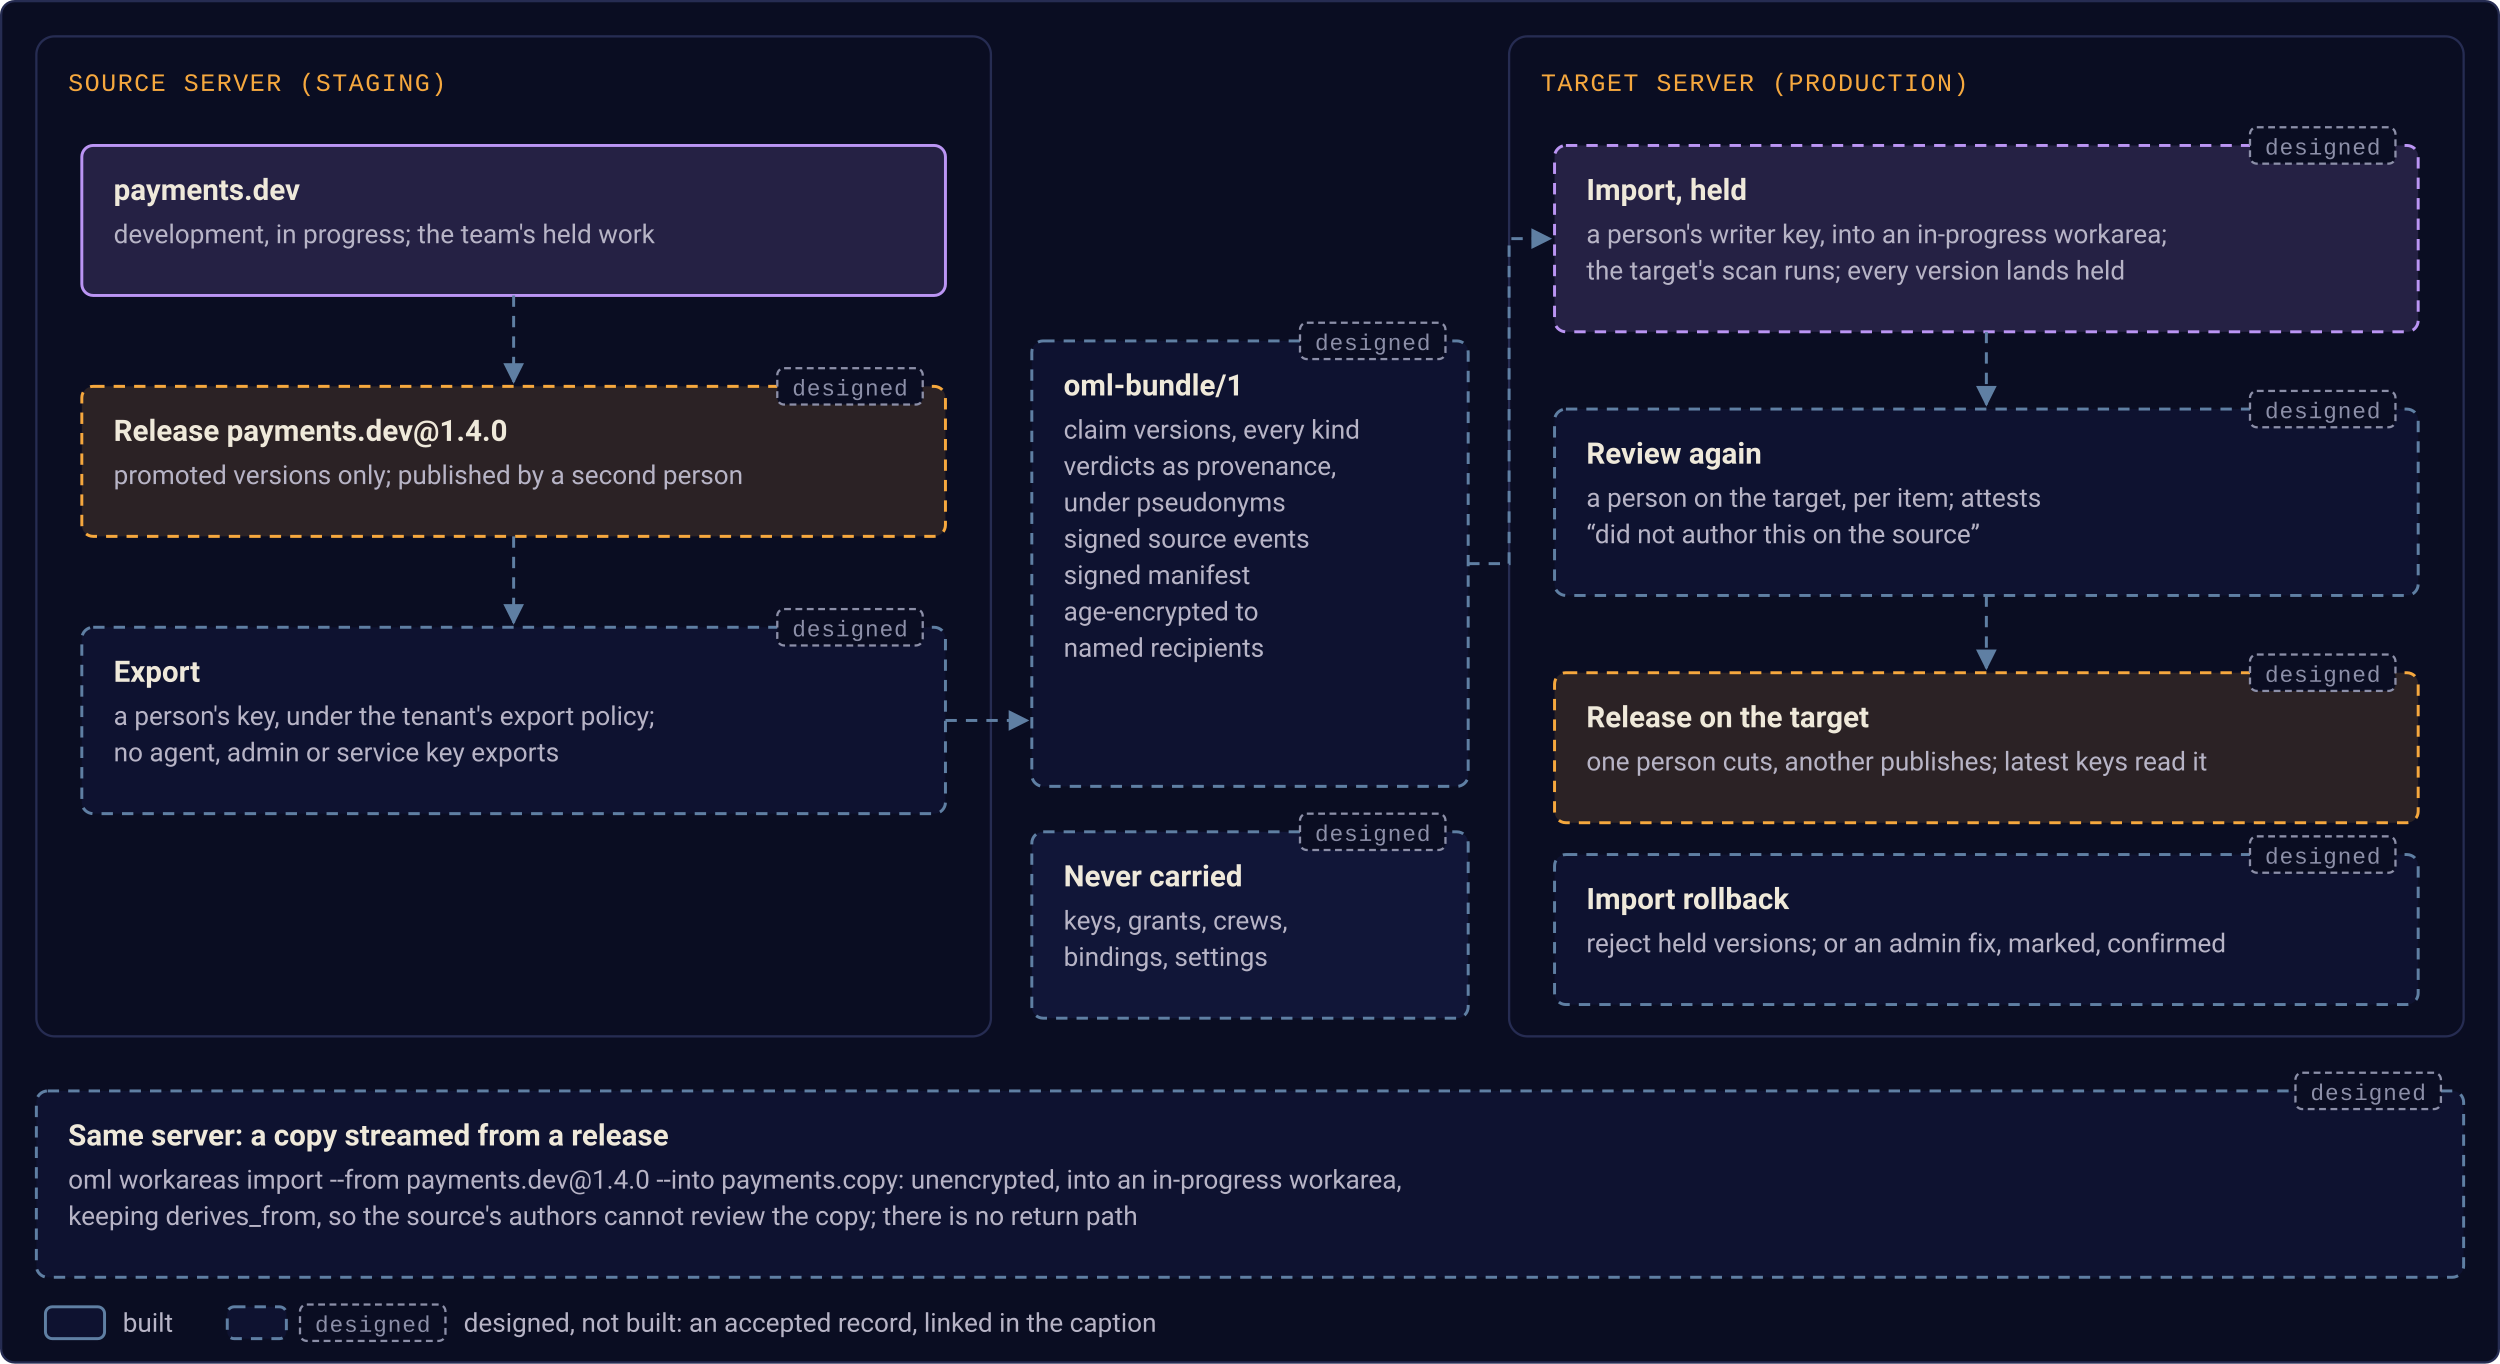
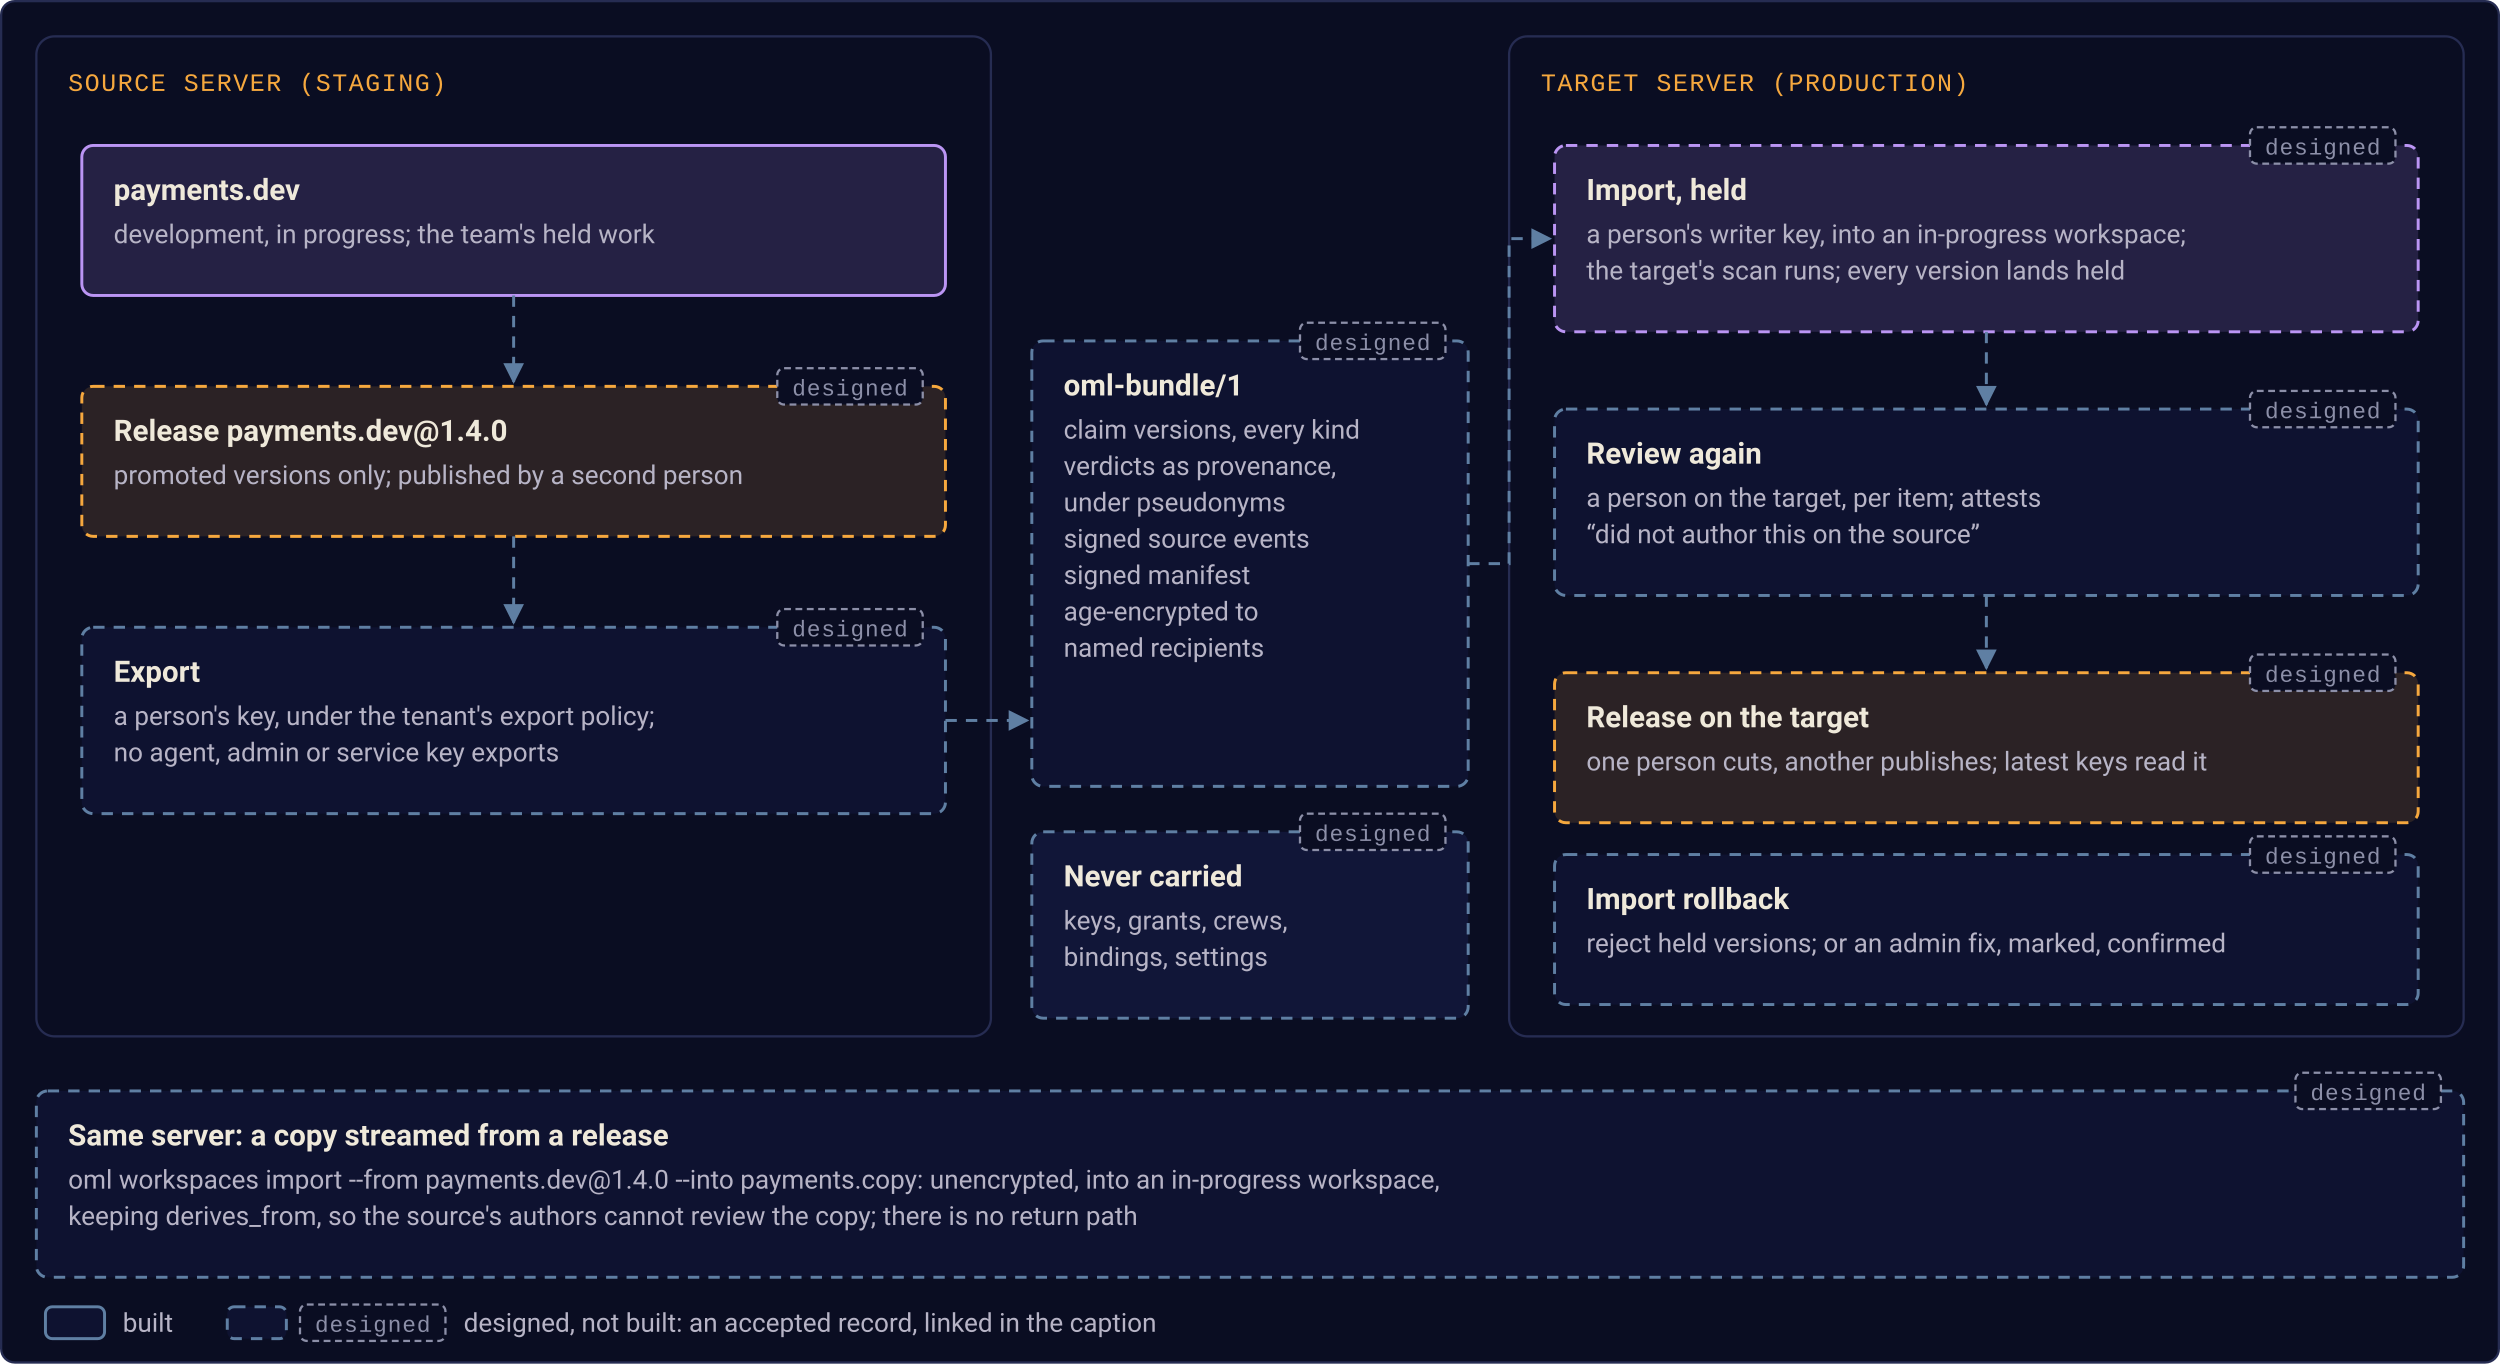
<svg xmlns="http://www.w3.org/2000/svg" width="1100" height="600" viewBox="0 0 1100 600" role="img" aria-labelledby="title desc">
  <style>
.plate{fill:#0a0d22;stroke:#262c52}
text{font-family:system-ui,-apple-system,"Segoe UI",Roboto,"Helvetica Neue",Arial,sans-serif}
.box{fill:#0e1230;stroke:#5f7fa3;stroke-width:1.3}
.box.soft{fill:#111638}
.box.acc{fill:#f6a83e24;stroke:#f6a83e}
.box.ip{fill:#b48af229;stroke:#bb95f4}
.box.plan{stroke-dasharray:5 4}
.zone{fill:none;stroke:#f6a83e;stroke-width:1.3;stroke-dasharray:6 5}
.zone.ip{stroke:#bb95f4}
.lane{fill:none;stroke:#262c52;stroke-width:1}
.tree{fill:none;stroke:#262c52;stroke-width:1.6}
.t{fill:#efe9da;font-size:13px;font-weight:700}
.s{fill:#b7b4c6;font-size:11.5px}
.lanet{fill:#8c8fa8;font-size:11px;font-family:ui-monospace,SFMono-Regular,Menlo,Consolas,"Liberation Mono",monospace;letter-spacing:.06em}
.lanet.hi{fill:#f6a83e}
.e{fill:none;stroke:#5f7fa3;stroke-width:1.3}
.e.acc{stroke:#f6a83e}
.e.ip{stroke:#bb95f4}
.e.dash{stroke-dasharray:5 4}
.ah{fill:#5f7fa3}
.aha{fill:#f6a83e}
.ahi{fill:#bb95f4}
.el{fill:#efe9da;font-size:11.5px;paint-order:stroke;stroke:#0a0d22;stroke-width:5px;stroke-linejoin:round}
.acct{fill:#f6a83e;font-size:11.5px;font-weight:700;paint-order:stroke;stroke:#0a0d22;stroke-width:5px;stroke-linejoin:round}
.ipt{fill:#bb95f4;font-size:11.5px;font-weight:700;paint-order:stroke;stroke:#0a0d22;stroke-width:5px;stroke-linejoin:round}
.tag{fill:#0a0d22;stroke:#8c8fa8;stroke-dasharray:3 2}
.tagt{fill:#8c8fa8;font-size:10px;font-family:ui-monospace,SFMono-Regular,Menlo,Consolas,"Liberation Mono",monospace;letter-spacing:.04em}
.reg{fill:#0e1230;stroke:#5f7fa3;stroke-width:1.2}
.reg.outer{fill:#111638}
.reg.ip{fill:#b48af229;stroke:#bb95f4;stroke-width:1.6}
.reg.plan{stroke-dasharray:5 4}
.reach{fill:none;stroke:#f6a83e;stroke-width:3}
.reach.b{stroke:#9fc6e6}
.reach.plan{stroke-dasharray:9 5}
.gh{fill:#0a0d22;stroke:#efe9da;stroke-width:1.6}
.gs{fill:#efe9da;stroke:#efe9da;stroke-width:1.6}
.gd{fill:#0a0d22;stroke:#efe9da;stroke-width:2.2;stroke-dasharray:4.5 2.4}
.gx{fill:none;stroke:#8c8fa8;stroke-width:1.4;stroke-dasharray:2 2}
.it{fill:#efe9da;font-size:11.5px}
.it.dim{fill:#8c8fa8}
.icet{fill:#9fc6e6;font-size:11.5px;font-weight:700;paint-order:stroke;stroke:#0a0d22;stroke-width:5px;stroke-linejoin:round}
.no{fill:none;stroke:#e99393;stroke-width:2}
</style>
  <defs>
    <marker id="a" viewBox="0 0 10 10" refX="9" refY="5" markerWidth="7" markerHeight="7" orient="auto-start-reverse">
      <path class="ah" d="M0 0 L10 5 L0 10 z" />
    </marker>
    <marker id="aa" viewBox="0 0 10 10" refX="9" refY="5" markerWidth="7" markerHeight="7" orient="auto-start-reverse">
      <path class="aha" d="M0 0 L10 5 L0 10 z" />
    </marker>
    <marker id="ai" viewBox="0 0 10 10" refX="9" refY="5" markerWidth="7" markerHeight="7" orient="auto-start-reverse">
      <path class="ahi" d="M0 0 L10 5 L0 10 z" />
    </marker>
  </defs>
  <rect class="plate" x="0.5" y="0.5" width="1099" height="599" rx="6" />
  <rect class="lane" x="16" y="16" width="420" height="440" rx="8" />
  <text class="lanet hi" x="30" y="40">SOURCE SERVER (STAGING)</text>
  <rect class="lane" x="664" y="16" width="420" height="440" rx="8" />
  <text class="lanet hi" x="678" y="40">TARGET SERVER (PRODUCTION)</text>
  <rect class="box ip" x="36" y="64" width="380" height="66" rx="5" />
  <text class="t" x="50" y="88">payments.dev</text>
  <text class="s" x="50" y="107">development, in progress; the team's held work</text>
  <rect class="box acc plan" x="36" y="170" width="380" height="66" rx="5" />
  <text class="t" x="50" y="194">Release payments.dev@1.4.0</text>
  <text class="s" x="50" y="213">promoted versions only; published by a second person</text>
  <rect class="tag" x="342" y="162" width="64" height="16" rx="3" />
  <text class="tagt" x="374" y="174" text-anchor="middle">designed</text>
  <rect class="box plan" x="36" y="276" width="380" height="82" rx="5" />
  <text class="t" x="50" y="300">Export</text>
  <text class="s" x="50" y="319">a person's key, under the tenant's export policy;</text>
  <text class="s" x="50" y="335">no agent, admin or service key exports</text>
  <rect class="tag" x="342" y="268" width="64" height="16" rx="3" />
  <text class="tagt" x="374" y="280" text-anchor="middle">designed</text>
  <path class="e dash" d="M226 130 V168" marker-end="url(#a)" />
  <path class="e dash" d="M226 236 V274" marker-end="url(#a)" />
  <rect class="box plan" x="454" y="150" width="192" height="196" rx="5" />
  <text class="t" x="468" y="174">oml-bundle/1</text>
  <text class="s" x="468" y="193">claim versions, every kind</text>
  <text class="s" x="468" y="209">verdicts as provenance,</text>
  <text class="s" x="468" y="225">under pseudonyms</text>
  <text class="s" x="468" y="241">signed source events</text>
  <text class="s" x="468" y="257">signed manifest</text>
  <text class="s" x="468" y="273">age-encrypted to</text>
  <text class="s" x="468" y="289">named recipients</text>
  <rect class="tag" x="572" y="142" width="64" height="16" rx="3" />
  <text class="tagt" x="604" y="154" text-anchor="middle">designed</text>
  <path class="e dash" d="M416 317 H452" marker-end="url(#a)" />
  <rect class="box soft plan" x="454" y="366" width="192" height="82" rx="5" />
  <text class="t" x="468" y="390">Never carried</text>
  <text class="s" x="468" y="409">keys, grants, crews,</text>
  <text class="s" x="468" y="425">bindings, settings</text>
  <rect class="tag" x="572" y="358" width="64" height="16" rx="3" />
  <text class="tagt" x="604" y="370" text-anchor="middle">designed</text>
  <rect class="box ip plan" x="684" y="64" width="380" height="82" rx="5" />
  <text class="t" x="698" y="88">Import, held</text>
-   <text class="s" x="698" y="107">a person's writer key, into an in-progress workarea;</text>
+   <text class="s" x="698" y="107">a person's writer key, into an in-progress workspace;</text>
  <text class="s" x="698" y="123">the target's scan runs; every version lands held</text>
  <rect class="tag" x="990" y="56" width="64" height="16" rx="3" />
  <text class="tagt" x="1022" y="68" text-anchor="middle">designed</text>
  <path class="e dash" d="M646 248 H664 V105 H682" marker-end="url(#a)" />
  <rect class="box plan" x="684" y="180" width="380" height="82" rx="5" />
  <text class="t" x="698" y="204">Review again</text>
  <text class="s" x="698" y="223">a person on the target, per item; attests</text>
  <text class="s" x="698" y="239">“did not author this on the source”</text>
  <rect class="tag" x="990" y="172" width="64" height="16" rx="3" />
  <text class="tagt" x="1022" y="184" text-anchor="middle">designed</text>
  <rect class="box acc plan" x="684" y="296" width="380" height="66" rx="5" />
  <text class="t" x="698" y="320">Release on the target</text>
  <text class="s" x="698" y="339">one person cuts, another publishes; latest keys read it</text>
  <rect class="tag" x="990" y="288" width="64" height="16" rx="3" />
  <text class="tagt" x="1022" y="300" text-anchor="middle">designed</text>
  <path class="e dash" d="M874 146 V178" marker-end="url(#a)" />
  <path class="e dash" d="M874 262 V294" marker-end="url(#a)" />
  <rect class="box plan" x="684" y="376" width="380" height="66" rx="5" />
  <text class="t" x="698" y="400">Import rollback</text>
  <text class="s" x="698" y="419">reject held versions; or an admin fix, marked, confirmed</text>
  <rect class="tag" x="990" y="368" width="64" height="16" rx="3" />
  <text class="tagt" x="1022" y="380" text-anchor="middle">designed</text>
  <rect class="box plan" x="16" y="480" width="1068" height="82" rx="5" />
  <text class="t" x="30" y="504">Same server: a copy streamed from a release</text>
-   <text class="s" x="30" y="523">oml workareas import --from payments.dev@1.4.0 --into payments.copy: unencrypted, into an in-progress workarea,</text>
+   <text class="s" x="30" y="523">oml workspaces import --from payments.dev@1.4.0 --into payments.copy: unencrypted, into an in-progress workspace,</text>
  <text class="s" x="30" y="539">keeping derives_from, so the source's authors cannot review the copy; there is no return path</text>
  <rect class="tag" x="1010" y="472" width="64" height="16" rx="3" />
  <text class="tagt" x="1042" y="484" text-anchor="middle">designed</text>
  <rect class="box" x="20" y="575" width="26" height="14" rx="3" />
  <text class="s" x="54" y="586">built</text>
  <rect class="box plan" x="100" y="575" width="26" height="14" rx="3" />
  <rect class="tag" x="132" y="574" width="64" height="16" rx="3" />
  <text class="tagt" x="164" y="586" text-anchor="middle">designed</text>
  <text class="s" x="204" y="586">designed, not built: an accepted record, linked in the caption</text>
</svg>
